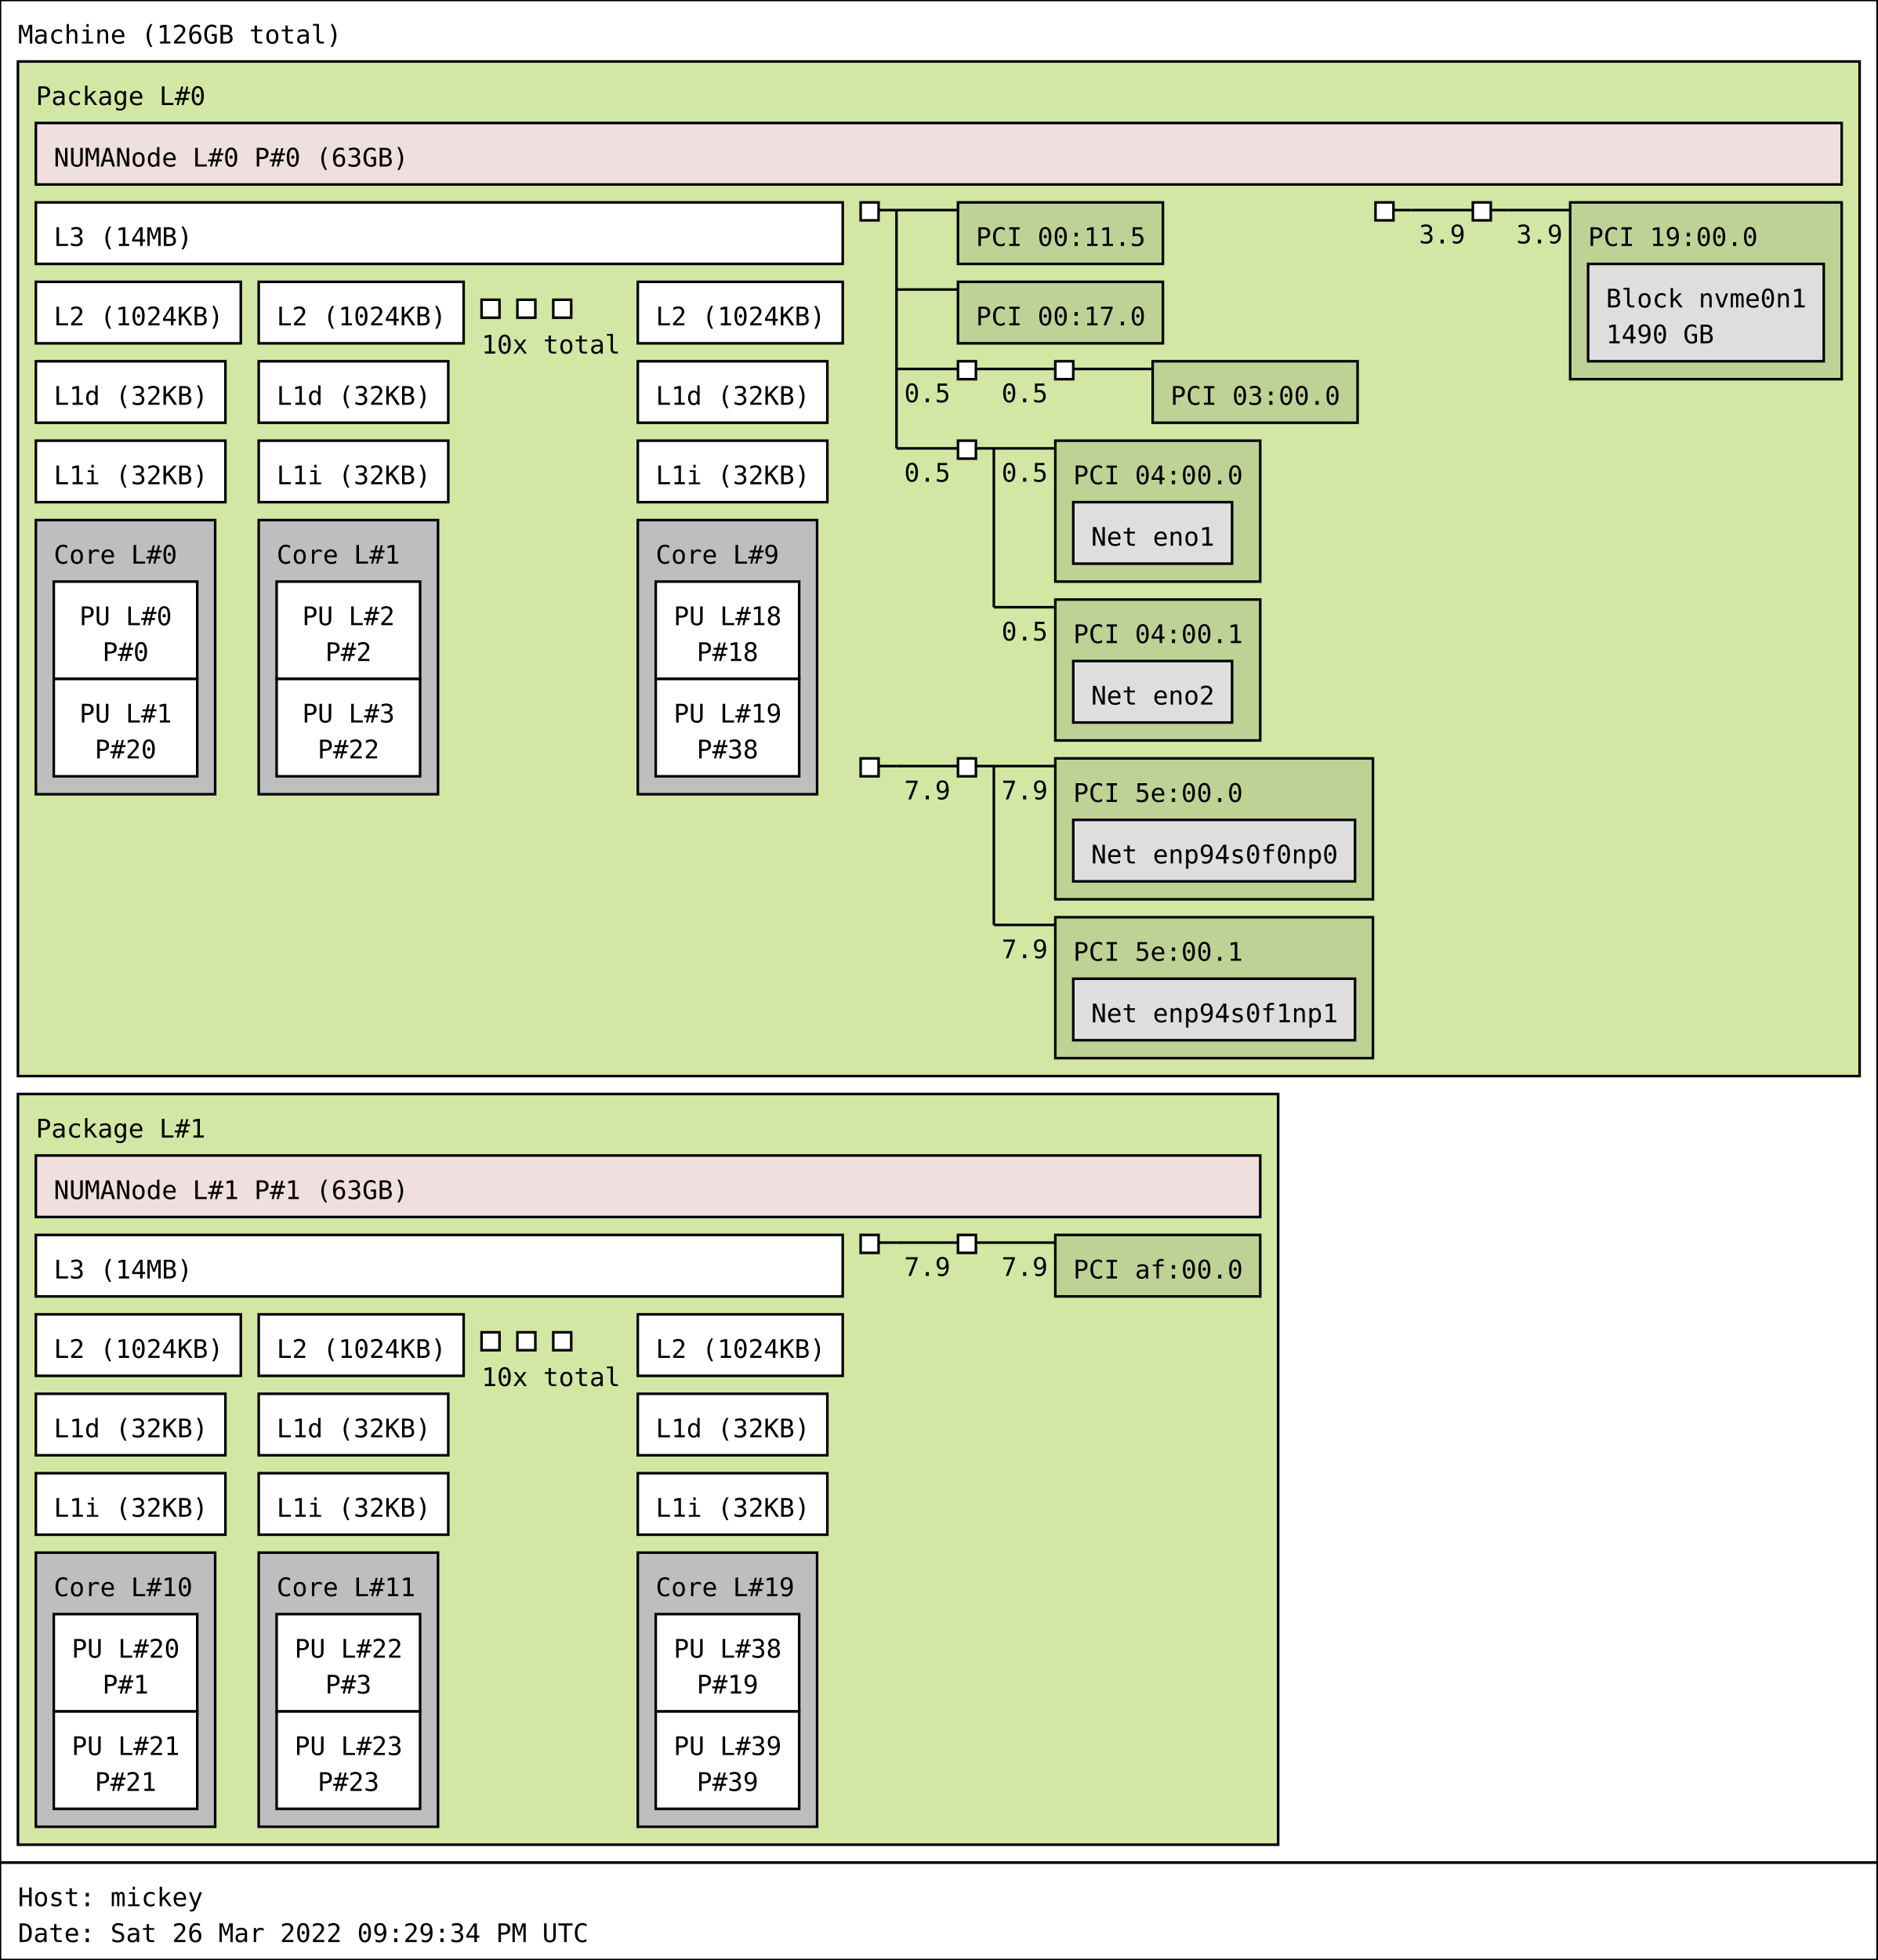
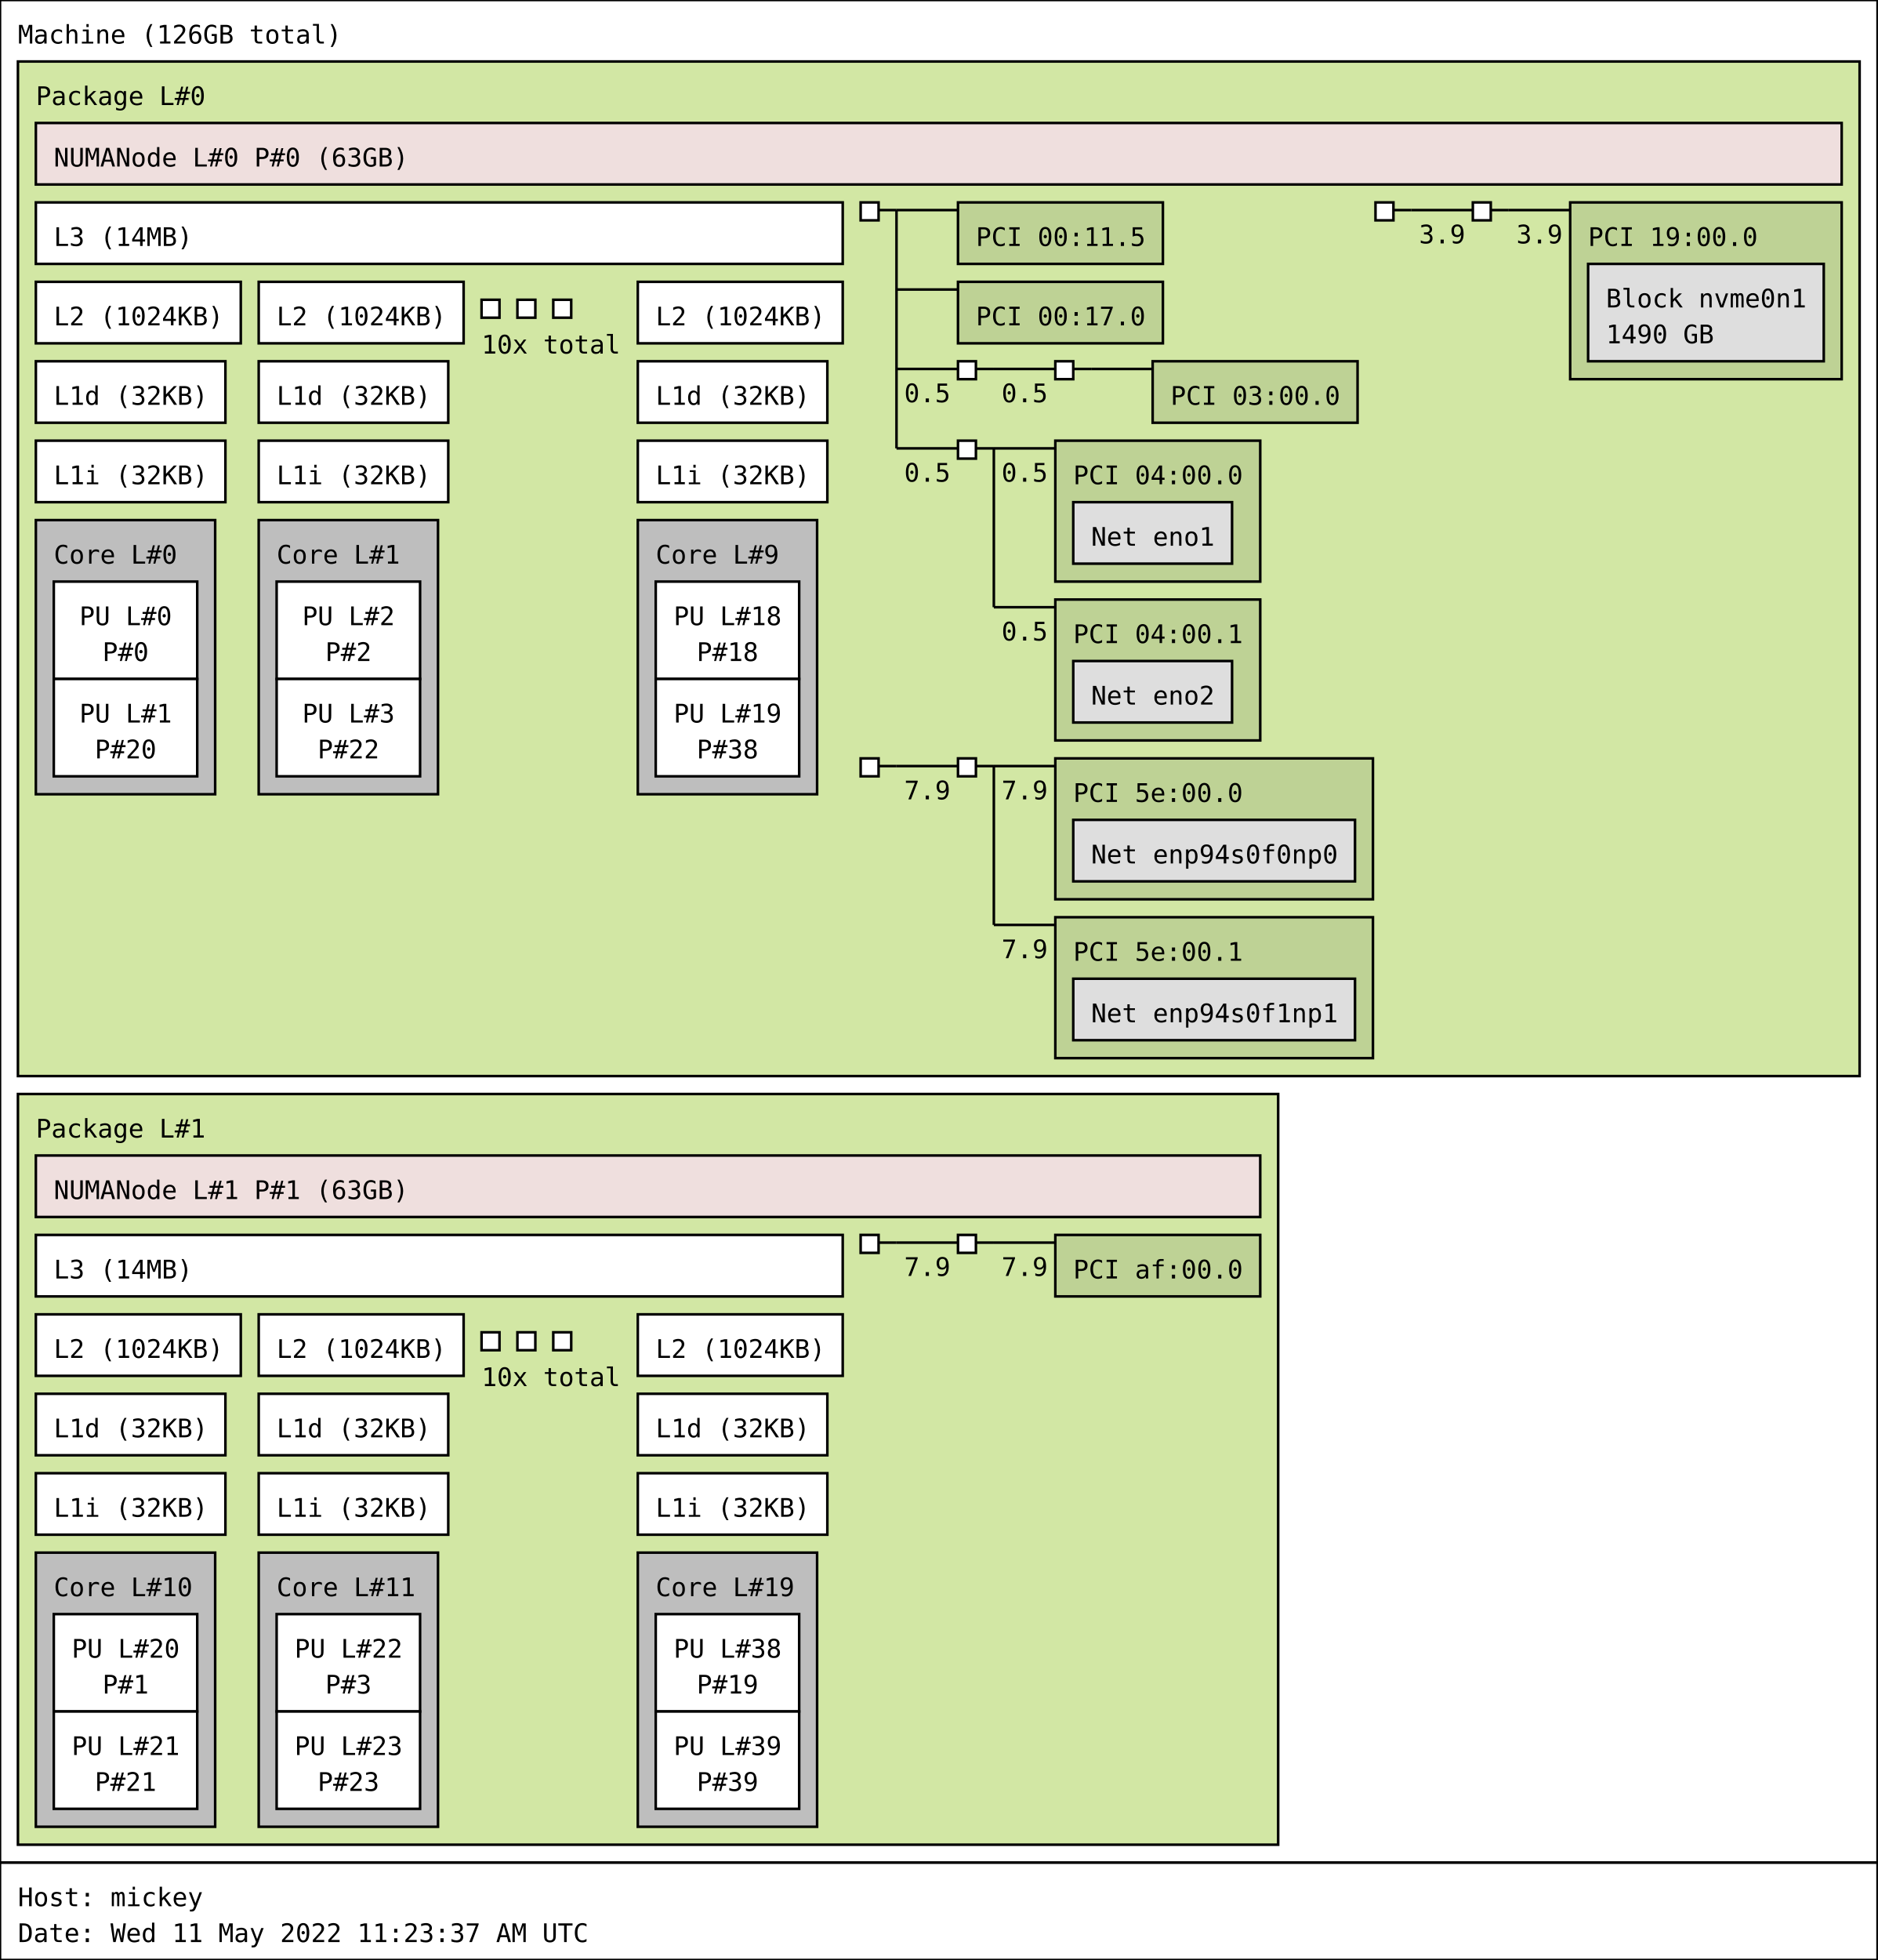
<svg xmlns="http://www.w3.org/2000/svg" width="733px" height="765px" viewBox="0 0 733px 765px" version="1.1">
  <rect id="Machine_0_rect" class="Machine" x="0" y="0" width="733" height="727" fill="rgb(255,255,255)" stroke="rgb(0,0,0)" stroke-width="1" />
  <text id="Machine_0_text" class="Machine" font-family="Monospace" x="7" y="17" fill="rgb(0,0,0)" font-size="10px">Machine (126GB total)</text>
  <rect id="Package_0_rect" class="Package" x="7" y="24" width="719" height="396" fill="rgb(210,231,164)" stroke="rgb(0,0,0)" stroke-width="1" />
  <text id="Package_0_text" class="Package" font-family="Monospace" x="14" y="41" fill="rgb(0,0,0)" font-size="10px">Package L#0</text>
  <rect id="L3_0_rect" class="L3" x="14" y="79" width="315" height="24" fill="rgb(255,255,255)" stroke="rgb(0,0,0)" stroke-width="1" />
  <text id="L3_0_text" class="L3" font-family="Monospace" x="21" y="96" fill="rgb(0,0,0)" font-size="10px">L3 (14MB)</text>
  <rect id="L2_0_rect" class="L2" x="14" y="110" width="80" height="24" fill="rgb(255,255,255)" stroke="rgb(0,0,0)" stroke-width="1" />
  <text id="L2_0_text" class="L2" font-family="Monospace" x="21" y="127" fill="rgb(0,0,0)" font-size="10px">L2 (1024KB)</text>
  <rect id="L1d_0_rect" class="L1d" x="14" y="141" width="74" height="24" fill="rgb(255,255,255)" stroke="rgb(0,0,0)" stroke-width="1" />
  <text id="L1d_0_text" class="L1d" font-family="Monospace" x="21" y="158" fill="rgb(0,0,0)" font-size="10px">L1d (32KB)</text>
  <rect id="L1i_0_rect" class="L1i" x="14" y="172" width="74" height="24" fill="rgb(255,255,255)" stroke="rgb(0,0,0)" stroke-width="1" />
  <text id="L1i_0_text" class="L1i" font-family="Monospace" x="21" y="189" fill="rgb(0,0,0)" font-size="10px">L1i (32KB)</text>
  <rect id="Core_0_rect" class="Core" x="14" y="203" width="70" height="107" fill="rgb(190,190,190)" stroke="rgb(0,0,0)" stroke-width="1" />
  <text id="Core_0_text" class="Core" font-family="Monospace" x="21" y="220" fill="rgb(0,0,0)" font-size="10px">Core L#0</text>
  <rect id="PU_0_rect" class="PU" x="21" y="227" width="56" height="38" fill="rgb(255,255,255)" stroke="rgb(0,0,0)" stroke-width="1" />
  <text id="PU_0_text" class="PU" font-family="Monospace" x="31" y="244" fill="rgb(0,0,0)" font-size="10px">PU L#0</text>
  <text id="PU_0_text_1" class="PU" font-family="Monospace" x="40" y="258" fill="rgb(0,0,0)" font-size="10px">P#0</text>
  <rect id="PU_1_rect" class="PU" x="21" y="265" width="56" height="38" fill="rgb(255,255,255)" stroke="rgb(0,0,0)" stroke-width="1" />
  <text id="PU_1_text" class="PU" font-family="Monospace" x="31" y="282" fill="rgb(0,0,0)" font-size="10px">PU L#1</text>
  <text id="PU_1_text_1" class="PU" font-family="Monospace" x="37" y="296" fill="rgb(0,0,0)" font-size="10px">P#20</text>
  <rect id="L2_1_rect" class="L2" x="101" y="110" width="80" height="24" fill="rgb(255,255,255)" stroke="rgb(0,0,0)" stroke-width="1" />
  <text id="L2_1_text" class="L2" font-family="Monospace" x="108" y="127" fill="rgb(0,0,0)" font-size="10px">L2 (1024KB)</text>
  <rect id="L1d_1_rect" class="L1d" x="101" y="141" width="74" height="24" fill="rgb(255,255,255)" stroke="rgb(0,0,0)" stroke-width="1" />
  <text id="L1d_1_text" class="L1d" font-family="Monospace" x="108" y="158" fill="rgb(0,0,0)" font-size="10px">L1d (32KB)</text>
  <rect id="L1i_1_rect" class="L1i" x="101" y="172" width="74" height="24" fill="rgb(255,255,255)" stroke="rgb(0,0,0)" stroke-width="1" />
  <text id="L1i_1_text" class="L1i" font-family="Monospace" x="108" y="189" fill="rgb(0,0,0)" font-size="10px">L1i (32KB)</text>
  <rect id="Core_1_rect" class="Core" x="101" y="203" width="70" height="107" fill="rgb(190,190,190)" stroke="rgb(0,0,0)" stroke-width="1" />
  <text id="Core_1_text" class="Core" font-family="Monospace" x="108" y="220" fill="rgb(0,0,0)" font-size="10px">Core L#1</text>
  <rect id="PU_2_rect" class="PU" x="108" y="227" width="56" height="38" fill="rgb(255,255,255)" stroke="rgb(0,0,0)" stroke-width="1" />
  <text id="PU_2_text" class="PU" font-family="Monospace" x="118" y="244" fill="rgb(0,0,0)" font-size="10px">PU L#2</text>
  <text id="PU_2_text_1" class="PU" font-family="Monospace" x="127" y="258" fill="rgb(0,0,0)" font-size="10px">P#2</text>
  <rect id="PU_3_rect" class="PU" x="108" y="265" width="56" height="38" fill="rgb(255,255,255)" stroke="rgb(0,0,0)" stroke-width="1" />
  <text id="PU_3_text" class="PU" font-family="Monospace" x="118" y="282" fill="rgb(0,0,0)" font-size="10px">PU L#3</text>
  <text id="PU_3_text_1" class="PU" font-family="Monospace" x="124" y="296" fill="rgb(0,0,0)" font-size="10px">P#22</text>
  <rect id="L2_2_rect" class="L2" x="188" y="117" width="7" height="7" fill="rgb(255,255,255)" stroke="rgb(0,0,0)" stroke-width="1" />
  <rect id="L2_2_rect" class="L2" x="202" y="117" width="7" height="7" fill="rgb(255,255,255)" stroke="rgb(0,0,0)" stroke-width="1" />
  <rect id="L2_2_rect" class="L2" x="216" y="117" width="7" height="7" fill="rgb(255,255,255)" stroke="rgb(0,0,0)" stroke-width="1" />
  <text id="L2_2_text" class="L2" font-family="Monospace" x="188" y="138" fill="rgb(0,0,0)" font-size="10px">10x total</text>
  <rect id="L2_9_rect" class="L2" x="249" y="110" width="80" height="24" fill="rgb(255,255,255)" stroke="rgb(0,0,0)" stroke-width="1" />
  <text id="L2_9_text" class="L2" font-family="Monospace" x="256" y="127" fill="rgb(0,0,0)" font-size="10px">L2 (1024KB)</text>
  <rect id="L1d_9_rect" class="L1d" x="249" y="141" width="74" height="24" fill="rgb(255,255,255)" stroke="rgb(0,0,0)" stroke-width="1" />
  <text id="L1d_9_text" class="L1d" font-family="Monospace" x="256" y="158" fill="rgb(0,0,0)" font-size="10px">L1d (32KB)</text>
  <rect id="L1i_9_rect" class="L1i" x="249" y="172" width="74" height="24" fill="rgb(255,255,255)" stroke="rgb(0,0,0)" stroke-width="1" />
  <text id="L1i_9_text" class="L1i" font-family="Monospace" x="256" y="189" fill="rgb(0,0,0)" font-size="10px">L1i (32KB)</text>
  <rect id="Core_9_rect" class="Core" x="249" y="203" width="70" height="107" fill="rgb(190,190,190)" stroke="rgb(0,0,0)" stroke-width="1" />
  <text id="Core_9_text" class="Core" font-family="Monospace" x="256" y="220" fill="rgb(0,0,0)" font-size="10px">Core L#9</text>
  <rect id="PU_18_rect" class="PU" x="256" y="227" width="56" height="38" fill="rgb(255,255,255)" stroke="rgb(0,0,0)" stroke-width="1" />
  <text id="PU_18_text" class="PU" font-family="Monospace" x="263" y="244" fill="rgb(0,0,0)" font-size="10px">PU L#18</text>
  <text id="PU_18_text_1" class="PU" font-family="Monospace" x="272" y="258" fill="rgb(0,0,0)" font-size="10px">P#18</text>
  <rect id="PU_19_rect" class="PU" x="256" y="265" width="56" height="38" fill="rgb(255,255,255)" stroke="rgb(0,0,0)" stroke-width="1" />
  <text id="PU_19_text" class="PU" font-family="Monospace" x="263" y="282" fill="rgb(0,0,0)" font-size="10px">PU L#19</text>
  <text id="PU_19_text_1" class="PU" font-family="Monospace" x="272" y="296" fill="rgb(0,0,0)" font-size="10px">P#38</text>
  <rect id="NUMANode_0_rect" class="NUMANode" x="14" y="48" width="705" height="24" fill="rgb(239,223,222)" stroke="rgb(0,0,0)" stroke-width="1" />
  <text id="NUMANode_0_text" class="NUMANode" font-family="Monospace" x="21" y="65" fill="rgb(0,0,0)" font-size="10px">NUMANode L#0 P#0 (63GB)</text>
  <rect id="HostBridge_0_rect" class="HostBridge" x="336" y="79" width="7" height="7" fill="rgb(255,255,255)" stroke="rgb(0,0,0)" stroke-width="1" />
  <line id="HostBridge_0_line" class="HostBridge" x1="343" y1="82" x2="350" y2="82" stroke="rgb(0,0,0)" stroke-width="1" />
  <line id="HostBridge_0_line_2" class="HostBridge" x1="350" y1="82" x2="374" y2="82" stroke="rgb(0,0,0)" stroke-width="1" />
  <line id="HostBridge_0_line_3" class="HostBridge" x1="350" y1="113" x2="374" y2="113" stroke="rgb(0,0,0)" stroke-width="1" />
  <line id="HostBridge_0_line_4" class="HostBridge" x1="350" y1="144" x2="374" y2="144" stroke="rgb(0,0,0)" stroke-width="1" />
  <text id="HostBridge_0_text_4" class="HostBridge" font-family="Monospace" x="353" y="157" fill="rgb(0,0,0)" font-size="10px">0.5</text>
  <line id="HostBridge_0_line_5" class="HostBridge" x1="350" y1="175" x2="374" y2="175" stroke="rgb(0,0,0)" stroke-width="1" />
  <text id="HostBridge_0_text_5" class="HostBridge" font-family="Monospace" x="353" y="188" fill="rgb(0,0,0)" font-size="10px">0.5</text>
  <line id="HostBridge_0_line_1" class="HostBridge" x1="350" y1="82" x2="350" y2="175" stroke="rgb(0,0,0)" stroke-width="1" />
  <rect id="PCI_0_rect" class="PCI" x="374" y="79" width="80" height="24" fill="rgb(190,210,149)" stroke="rgb(0,0,0)" stroke-width="1" />
  <text id="PCI_0_text" class="PCI" font-family="Monospace" x="381" y="96" fill="rgb(0,0,0)" font-size="10px">PCI 00:11.5</text>
  <rect id="PCI_1_rect" class="PCI" x="374" y="110" width="80" height="24" fill="rgb(190,210,149)" stroke="rgb(0,0,0)" stroke-width="1" />
  <text id="PCI_1_text" class="PCI" font-family="Monospace" x="381" y="127" fill="rgb(0,0,0)" font-size="10px">PCI 00:17.0</text>
  <rect id="PCIBridge_1_rect" class="PCIBridge" x="374" y="141" width="7" height="7" fill="rgb(255,255,255)" stroke="rgb(0,0,0)" stroke-width="1" />
  <line id="PCIBridge_1_line" class="PCIBridge" x1="381" y1="144" x2="388" y2="144" stroke="rgb(0,0,0)" stroke-width="1" />
  <line id="PCIBridge_1_line_2" class="PCIBridge" x1="388" y1="144" x2="412" y2="144" stroke="rgb(0,0,0)" stroke-width="1" />
  <text id="PCIBridge_1_text_2" class="PCIBridge" font-family="Monospace" x="391" y="157" fill="rgb(0,0,0)" font-size="10px">0.5</text>
  <line id="PCIBridge_1_line_1" class="PCIBridge" x1="388" y1="144" x2="388" y2="144" stroke="rgb(0,0,0)" stroke-width="1" />
  <rect id="PCIBridge_2_rect" class="PCIBridge" x="412" y="141" width="7" height="7" fill="rgb(255,255,255)" stroke="rgb(0,0,0)" stroke-width="1" />
  <line id="PCIBridge_2_line" class="PCIBridge" x1="419" y1="144" x2="426" y2="144" stroke="rgb(0,0,0)" stroke-width="1" />
  <line id="PCIBridge_2_line_2" class="PCIBridge" x1="426" y1="144" x2="450" y2="144" stroke="rgb(0,0,0)" stroke-width="1" />
  <line id="PCIBridge_2_line_1" class="PCIBridge" x1="426" y1="144" x2="426" y2="144" stroke="rgb(0,0,0)" stroke-width="1" />
  <rect id="PCI_2_rect" class="PCI" x="450" y="141" width="80" height="24" fill="rgb(190,210,149)" stroke="rgb(0,0,0)" stroke-width="1" />
  <text id="PCI_2_text" class="PCI" font-family="Monospace" x="457" y="158" fill="rgb(0,0,0)" font-size="10px">PCI 03:00.0</text>
  <rect id="PCIBridge_3_rect" class="PCIBridge" x="374" y="172" width="7" height="7" fill="rgb(255,255,255)" stroke="rgb(0,0,0)" stroke-width="1" />
  <line id="PCIBridge_3_line" class="PCIBridge" x1="381" y1="175" x2="388" y2="175" stroke="rgb(0,0,0)" stroke-width="1" />
  <line id="PCIBridge_3_line_2" class="PCIBridge" x1="388" y1="175" x2="412" y2="175" stroke="rgb(0,0,0)" stroke-width="1" />
  <text id="PCIBridge_3_text_2" class="PCIBridge" font-family="Monospace" x="391" y="188" fill="rgb(0,0,0)" font-size="10px">0.5</text>
  <line id="PCIBridge_3_line_3" class="PCIBridge" x1="388" y1="237" x2="412" y2="237" stroke="rgb(0,0,0)" stroke-width="1" />
  <text id="PCIBridge_3_text_3" class="PCIBridge" font-family="Monospace" x="391" y="250" fill="rgb(0,0,0)" font-size="10px">0.5</text>
  <line id="PCIBridge_3_line_1" class="PCIBridge" x1="388" y1="175" x2="388" y2="237" stroke="rgb(0,0,0)" stroke-width="1" />
  <rect id="PCI_3_rect" class="PCI" x="412" y="172" width="80" height="55" fill="rgb(190,210,149)" stroke="rgb(0,0,0)" stroke-width="1" />
  <text id="PCI_3_text" class="PCI" font-family="Monospace" x="419" y="189" fill="rgb(0,0,0)" font-size="10px">PCI 04:00.0</text>
  <rect id="Net_0_rect" class="Net" x="419" y="196" width="62" height="24" fill="rgb(222,222,222)" stroke="rgb(0,0,0)" stroke-width="1" />
  <text id="Net_0_text" class="Net" font-family="Monospace" x="426" y="213" fill="rgb(0,0,0)" font-size="10px">Net eno1</text>
  <rect id="PCI_4_rect" class="PCI" x="412" y="234" width="80" height="55" fill="rgb(190,210,149)" stroke="rgb(0,0,0)" stroke-width="1" />
  <text id="PCI_4_text" class="PCI" font-family="Monospace" x="419" y="251" fill="rgb(0,0,0)" font-size="10px">PCI 04:00.1</text>
  <rect id="Net_1_rect" class="Net" x="419" y="258" width="62" height="24" fill="rgb(222,222,222)" stroke="rgb(0,0,0)" stroke-width="1" />
  <text id="Net_1_text" class="Net" font-family="Monospace" x="426" y="275" fill="rgb(0,0,0)" font-size="10px">Net eno2</text>
  <rect id="HostBridge_4_rect" class="HostBridge" x="537" y="79" width="7" height="7" fill="rgb(255,255,255)" stroke="rgb(0,0,0)" stroke-width="1" />
  <line id="HostBridge_4_line" class="HostBridge" x1="544" y1="82" x2="551" y2="82" stroke="rgb(0,0,0)" stroke-width="1" />
  <line id="HostBridge_4_line_2" class="HostBridge" x1="551" y1="82" x2="575" y2="82" stroke="rgb(0,0,0)" stroke-width="1" />
  <text id="HostBridge_4_text_2" class="HostBridge" font-family="Monospace" x="554" y="95" fill="rgb(0,0,0)" font-size="10px">3.9</text>
  <line id="HostBridge_4_line_1" class="HostBridge" x1="551" y1="82" x2="551" y2="82" stroke="rgb(0,0,0)" stroke-width="1" />
  <rect id="PCIBridge_5_rect" class="PCIBridge" x="575" y="79" width="7" height="7" fill="rgb(255,255,255)" stroke="rgb(0,0,0)" stroke-width="1" />
  <line id="PCIBridge_5_line" class="PCIBridge" x1="582" y1="82" x2="589" y2="82" stroke="rgb(0,0,0)" stroke-width="1" />
  <line id="PCIBridge_5_line_2" class="PCIBridge" x1="589" y1="82" x2="613" y2="82" stroke="rgb(0,0,0)" stroke-width="1" />
  <text id="PCIBridge_5_text_2" class="PCIBridge" font-family="Monospace" x="592" y="95" fill="rgb(0,0,0)" font-size="10px">3.9</text>
  <line id="PCIBridge_5_line_1" class="PCIBridge" x1="589" y1="82" x2="589" y2="82" stroke="rgb(0,0,0)" stroke-width="1" />
  <rect id="PCI_5_rect" class="PCI" x="613" y="79" width="106" height="69" fill="rgb(190,210,149)" stroke="rgb(0,0,0)" stroke-width="1" />
  <text id="PCI_5_text" class="PCI" font-family="Monospace" x="620" y="96" fill="rgb(0,0,0)" font-size="10px">PCI 19:00.0</text>
  <rect id="Block_2_rect" class="Block" x="620" y="103" width="92" height="38" fill="rgb(222,222,222)" stroke="rgb(0,0,0)" stroke-width="1" />
  <text id="Block_2_text" class="Block" font-family="Monospace" x="627" y="120" fill="rgb(0,0,0)" font-size="10px">Block nvme0n1</text>
  <text id="Block_2_text_1" class="Block" font-family="Monospace" x="627" y="134" fill="rgb(0,0,0)" font-size="10px">1490 GB</text>
  <rect id="HostBridge_6_rect" class="HostBridge" x="336" y="296" width="7" height="7" fill="rgb(255,255,255)" stroke="rgb(0,0,0)" stroke-width="1" />
  <line id="HostBridge_6_line" class="HostBridge" x1="343" y1="299" x2="350" y2="299" stroke="rgb(0,0,0)" stroke-width="1" />
  <line id="HostBridge_6_line_2" class="HostBridge" x1="350" y1="299" x2="374" y2="299" stroke="rgb(0,0,0)" stroke-width="1" />
  <text id="HostBridge_6_text_2" class="HostBridge" font-family="Monospace" x="353" y="312" fill="rgb(0,0,0)" font-size="10px">7.9</text>
  <line id="HostBridge_6_line_1" class="HostBridge" x1="350" y1="299" x2="350" y2="299" stroke="rgb(0,0,0)" stroke-width="1" />
  <rect id="PCIBridge_7_rect" class="PCIBridge" x="374" y="296" width="7" height="7" fill="rgb(255,255,255)" stroke="rgb(0,0,0)" stroke-width="1" />
  <line id="PCIBridge_7_line" class="PCIBridge" x1="381" y1="299" x2="388" y2="299" stroke="rgb(0,0,0)" stroke-width="1" />
  <line id="PCIBridge_7_line_2" class="PCIBridge" x1="388" y1="299" x2="412" y2="299" stroke="rgb(0,0,0)" stroke-width="1" />
  <text id="PCIBridge_7_text_2" class="PCIBridge" font-family="Monospace" x="391" y="312" fill="rgb(0,0,0)" font-size="10px">7.9</text>
  <line id="PCIBridge_7_line_3" class="PCIBridge" x1="388" y1="361" x2="412" y2="361" stroke="rgb(0,0,0)" stroke-width="1" />
  <text id="PCIBridge_7_text_3" class="PCIBridge" font-family="Monospace" x="391" y="374" fill="rgb(0,0,0)" font-size="10px">7.9</text>
  <line id="PCIBridge_7_line_1" class="PCIBridge" x1="388" y1="299" x2="388" y2="361" stroke="rgb(0,0,0)" stroke-width="1" />
  <rect id="PCI_6_rect" class="PCI" x="412" y="296" width="124" height="55" fill="rgb(190,210,149)" stroke="rgb(0,0,0)" stroke-width="1" />
  <text id="PCI_6_text" class="PCI" font-family="Monospace" x="419" y="313" fill="rgb(0,0,0)" font-size="10px">PCI 5e:00.0</text>
  <rect id="Net_3_rect" class="Net" x="419" y="320" width="110" height="24" fill="rgb(222,222,222)" stroke="rgb(0,0,0)" stroke-width="1" />
  <text id="Net_3_text" class="Net" font-family="Monospace" x="426" y="337" fill="rgb(0,0,0)" font-size="10px">Net enp94s0f0np0</text>
  <rect id="PCI_7_rect" class="PCI" x="412" y="358" width="124" height="55" fill="rgb(190,210,149)" stroke="rgb(0,0,0)" stroke-width="1" />
  <text id="PCI_7_text" class="PCI" font-family="Monospace" x="419" y="375" fill="rgb(0,0,0)" font-size="10px">PCI 5e:00.1</text>
  <rect id="Net_4_rect" class="Net" x="419" y="382" width="110" height="24" fill="rgb(222,222,222)" stroke="rgb(0,0,0)" stroke-width="1" />
  <text id="Net_4_text" class="Net" font-family="Monospace" x="426" y="399" fill="rgb(0,0,0)" font-size="10px">Net enp94s0f1np1</text>
  <rect id="Package_1_rect" class="Package" x="7" y="427" width="492" height="293" fill="rgb(210,231,164)" stroke="rgb(0,0,0)" stroke-width="1" />
  <text id="Package_1_text" class="Package" font-family="Monospace" x="14" y="444" fill="rgb(0,0,0)" font-size="10px">Package L#1</text>
  <rect id="L3_1_rect" class="L3" x="14" y="482" width="315" height="24" fill="rgb(255,255,255)" stroke="rgb(0,0,0)" stroke-width="1" />
  <text id="L3_1_text" class="L3" font-family="Monospace" x="21" y="499" fill="rgb(0,0,0)" font-size="10px">L3 (14MB)</text>
  <rect id="L2_10_rect" class="L2" x="14" y="513" width="80" height="24" fill="rgb(255,255,255)" stroke="rgb(0,0,0)" stroke-width="1" />
  <text id="L2_10_text" class="L2" font-family="Monospace" x="21" y="530" fill="rgb(0,0,0)" font-size="10px">L2 (1024KB)</text>
  <rect id="L1d_10_rect" class="L1d" x="14" y="544" width="74" height="24" fill="rgb(255,255,255)" stroke="rgb(0,0,0)" stroke-width="1" />
  <text id="L1d_10_text" class="L1d" font-family="Monospace" x="21" y="561" fill="rgb(0,0,0)" font-size="10px">L1d (32KB)</text>
  <rect id="L1i_10_rect" class="L1i" x="14" y="575" width="74" height="24" fill="rgb(255,255,255)" stroke="rgb(0,0,0)" stroke-width="1" />
  <text id="L1i_10_text" class="L1i" font-family="Monospace" x="21" y="592" fill="rgb(0,0,0)" font-size="10px">L1i (32KB)</text>
  <rect id="Core_10_rect" class="Core" x="14" y="606" width="70" height="107" fill="rgb(190,190,190)" stroke="rgb(0,0,0)" stroke-width="1" />
  <text id="Core_10_text" class="Core" font-family="Monospace" x="21" y="623" fill="rgb(0,0,0)" font-size="10px">Core L#10</text>
  <rect id="PU_20_rect" class="PU" x="21" y="630" width="56" height="38" fill="rgb(255,255,255)" stroke="rgb(0,0,0)" stroke-width="1" />
  <text id="PU_20_text" class="PU" font-family="Monospace" x="28" y="647" fill="rgb(0,0,0)" font-size="10px">PU L#20</text>
  <text id="PU_20_text_1" class="PU" font-family="Monospace" x="40" y="661" fill="rgb(0,0,0)" font-size="10px">P#1</text>
  <rect id="PU_21_rect" class="PU" x="21" y="668" width="56" height="38" fill="rgb(255,255,255)" stroke="rgb(0,0,0)" stroke-width="1" />
  <text id="PU_21_text" class="PU" font-family="Monospace" x="28" y="685" fill="rgb(0,0,0)" font-size="10px">PU L#21</text>
  <text id="PU_21_text_1" class="PU" font-family="Monospace" x="37" y="699" fill="rgb(0,0,0)" font-size="10px">P#21</text>
  <rect id="L2_11_rect" class="L2" x="101" y="513" width="80" height="24" fill="rgb(255,255,255)" stroke="rgb(0,0,0)" stroke-width="1" />
  <text id="L2_11_text" class="L2" font-family="Monospace" x="108" y="530" fill="rgb(0,0,0)" font-size="10px">L2 (1024KB)</text>
  <rect id="L1d_11_rect" class="L1d" x="101" y="544" width="74" height="24" fill="rgb(255,255,255)" stroke="rgb(0,0,0)" stroke-width="1" />
  <text id="L1d_11_text" class="L1d" font-family="Monospace" x="108" y="561" fill="rgb(0,0,0)" font-size="10px">L1d (32KB)</text>
  <rect id="L1i_11_rect" class="L1i" x="101" y="575" width="74" height="24" fill="rgb(255,255,255)" stroke="rgb(0,0,0)" stroke-width="1" />
  <text id="L1i_11_text" class="L1i" font-family="Monospace" x="108" y="592" fill="rgb(0,0,0)" font-size="10px">L1i (32KB)</text>
  <rect id="Core_11_rect" class="Core" x="101" y="606" width="70" height="107" fill="rgb(190,190,190)" stroke="rgb(0,0,0)" stroke-width="1" />
  <text id="Core_11_text" class="Core" font-family="Monospace" x="108" y="623" fill="rgb(0,0,0)" font-size="10px">Core L#11</text>
  <rect id="PU_22_rect" class="PU" x="108" y="630" width="56" height="38" fill="rgb(255,255,255)" stroke="rgb(0,0,0)" stroke-width="1" />
  <text id="PU_22_text" class="PU" font-family="Monospace" x="115" y="647" fill="rgb(0,0,0)" font-size="10px">PU L#22</text>
  <text id="PU_22_text_1" class="PU" font-family="Monospace" x="127" y="661" fill="rgb(0,0,0)" font-size="10px">P#3</text>
  <rect id="PU_23_rect" class="PU" x="108" y="668" width="56" height="38" fill="rgb(255,255,255)" stroke="rgb(0,0,0)" stroke-width="1" />
  <text id="PU_23_text" class="PU" font-family="Monospace" x="115" y="685" fill="rgb(0,0,0)" font-size="10px">PU L#23</text>
  <text id="PU_23_text_1" class="PU" font-family="Monospace" x="124" y="699" fill="rgb(0,0,0)" font-size="10px">P#23</text>
  <rect id="L2_12_rect" class="L2" x="188" y="520" width="7" height="7" fill="rgb(255,255,255)" stroke="rgb(0,0,0)" stroke-width="1" />
  <rect id="L2_12_rect" class="L2" x="202" y="520" width="7" height="7" fill="rgb(255,255,255)" stroke="rgb(0,0,0)" stroke-width="1" />
  <rect id="L2_12_rect" class="L2" x="216" y="520" width="7" height="7" fill="rgb(255,255,255)" stroke="rgb(0,0,0)" stroke-width="1" />
  <text id="L2_12_text" class="L2" font-family="Monospace" x="188" y="541" fill="rgb(0,0,0)" font-size="10px">10x total</text>
  <rect id="L2_19_rect" class="L2" x="249" y="513" width="80" height="24" fill="rgb(255,255,255)" stroke="rgb(0,0,0)" stroke-width="1" />
  <text id="L2_19_text" class="L2" font-family="Monospace" x="256" y="530" fill="rgb(0,0,0)" font-size="10px">L2 (1024KB)</text>
  <rect id="L1d_19_rect" class="L1d" x="249" y="544" width="74" height="24" fill="rgb(255,255,255)" stroke="rgb(0,0,0)" stroke-width="1" />
  <text id="L1d_19_text" class="L1d" font-family="Monospace" x="256" y="561" fill="rgb(0,0,0)" font-size="10px">L1d (32KB)</text>
  <rect id="L1i_19_rect" class="L1i" x="249" y="575" width="74" height="24" fill="rgb(255,255,255)" stroke="rgb(0,0,0)" stroke-width="1" />
  <text id="L1i_19_text" class="L1i" font-family="Monospace" x="256" y="592" fill="rgb(0,0,0)" font-size="10px">L1i (32KB)</text>
  <rect id="Core_19_rect" class="Core" x="249" y="606" width="70" height="107" fill="rgb(190,190,190)" stroke="rgb(0,0,0)" stroke-width="1" />
  <text id="Core_19_text" class="Core" font-family="Monospace" x="256" y="623" fill="rgb(0,0,0)" font-size="10px">Core L#19</text>
  <rect id="PU_38_rect" class="PU" x="256" y="630" width="56" height="38" fill="rgb(255,255,255)" stroke="rgb(0,0,0)" stroke-width="1" />
  <text id="PU_38_text" class="PU" font-family="Monospace" x="263" y="647" fill="rgb(0,0,0)" font-size="10px">PU L#38</text>
  <text id="PU_38_text_1" class="PU" font-family="Monospace" x="272" y="661" fill="rgb(0,0,0)" font-size="10px">P#19</text>
  <rect id="PU_39_rect" class="PU" x="256" y="668" width="56" height="38" fill="rgb(255,255,255)" stroke="rgb(0,0,0)" stroke-width="1" />
  <text id="PU_39_text" class="PU" font-family="Monospace" x="263" y="685" fill="rgb(0,0,0)" font-size="10px">PU L#39</text>
  <text id="PU_39_text_1" class="PU" font-family="Monospace" x="272" y="699" fill="rgb(0,0,0)" font-size="10px">P#39</text>
  <rect id="NUMANode_1_rect" class="NUMANode" x="14" y="451" width="478" height="24" fill="rgb(239,223,222)" stroke="rgb(0,0,0)" stroke-width="1" />
  <text id="NUMANode_1_text" class="NUMANode" font-family="Monospace" x="21" y="468" fill="rgb(0,0,0)" font-size="10px">NUMANode L#1 P#1 (63GB)</text>
  <rect id="HostBridge_8_rect" class="HostBridge" x="336" y="482" width="7" height="7" fill="rgb(255,255,255)" stroke="rgb(0,0,0)" stroke-width="1" />
  <line id="HostBridge_8_line" class="HostBridge" x1="343" y1="485" x2="350" y2="485" stroke="rgb(0,0,0)" stroke-width="1" />
  <line id="HostBridge_8_line_2" class="HostBridge" x1="350" y1="485" x2="374" y2="485" stroke="rgb(0,0,0)" stroke-width="1" />
  <text id="HostBridge_8_text_2" class="HostBridge" font-family="Monospace" x="353" y="498" fill="rgb(0,0,0)" font-size="10px">7.9</text>
  <line id="HostBridge_8_line_1" class="HostBridge" x1="350" y1="485" x2="350" y2="485" stroke="rgb(0,0,0)" stroke-width="1" />
  <rect id="PCIBridge_9_rect" class="PCIBridge" x="374" y="482" width="7" height="7" fill="rgb(255,255,255)" stroke="rgb(0,0,0)" stroke-width="1" />
  <line id="PCIBridge_9_line" class="PCIBridge" x1="381" y1="485" x2="388" y2="485" stroke="rgb(0,0,0)" stroke-width="1" />
  <line id="PCIBridge_9_line_2" class="PCIBridge" x1="388" y1="485" x2="412" y2="485" stroke="rgb(0,0,0)" stroke-width="1" />
  <text id="PCIBridge_9_text_2" class="PCIBridge" font-family="Monospace" x="391" y="498" fill="rgb(0,0,0)" font-size="10px">7.9</text>
  <line id="PCIBridge_9_line_1" class="PCIBridge" x1="388" y1="485" x2="388" y2="485" stroke="rgb(0,0,0)" stroke-width="1" />
  <rect id="PCI_8_rect" class="PCI" x="412" y="482" width="80" height="24" fill="rgb(190,210,149)" stroke="rgb(0,0,0)" stroke-width="1" />
  <text id="PCI_8_text" class="PCI" font-family="Monospace" x="419" y="499" fill="rgb(0,0,0)" font-size="10px">PCI af:00.0</text>
  <rect id="anon_rect" x="0" y="727" width="733" height="38" fill="rgb(255,255,255)" stroke="rgb(0,0,0)" stroke-width="1" />
  <text id="anon_text" font-family="Monospace" x="7" y="744" fill="rgb(0,0,0)" font-size="10px">Host: mickey</text>
-   <text id="anon_text_1" font-family="Monospace" x="7" y="758" fill="rgb(0,0,0)" font-size="10px">Date: Sat 26 Mar 2022 09:29:34 PM UTC</text>
+   <text id="anon_text_1" font-family="Monospace" x="7" y="758" fill="rgb(0,0,0)" font-size="10px">Date: Wed 11 May 2022 11:23:37 AM UTC</text>
</svg>
